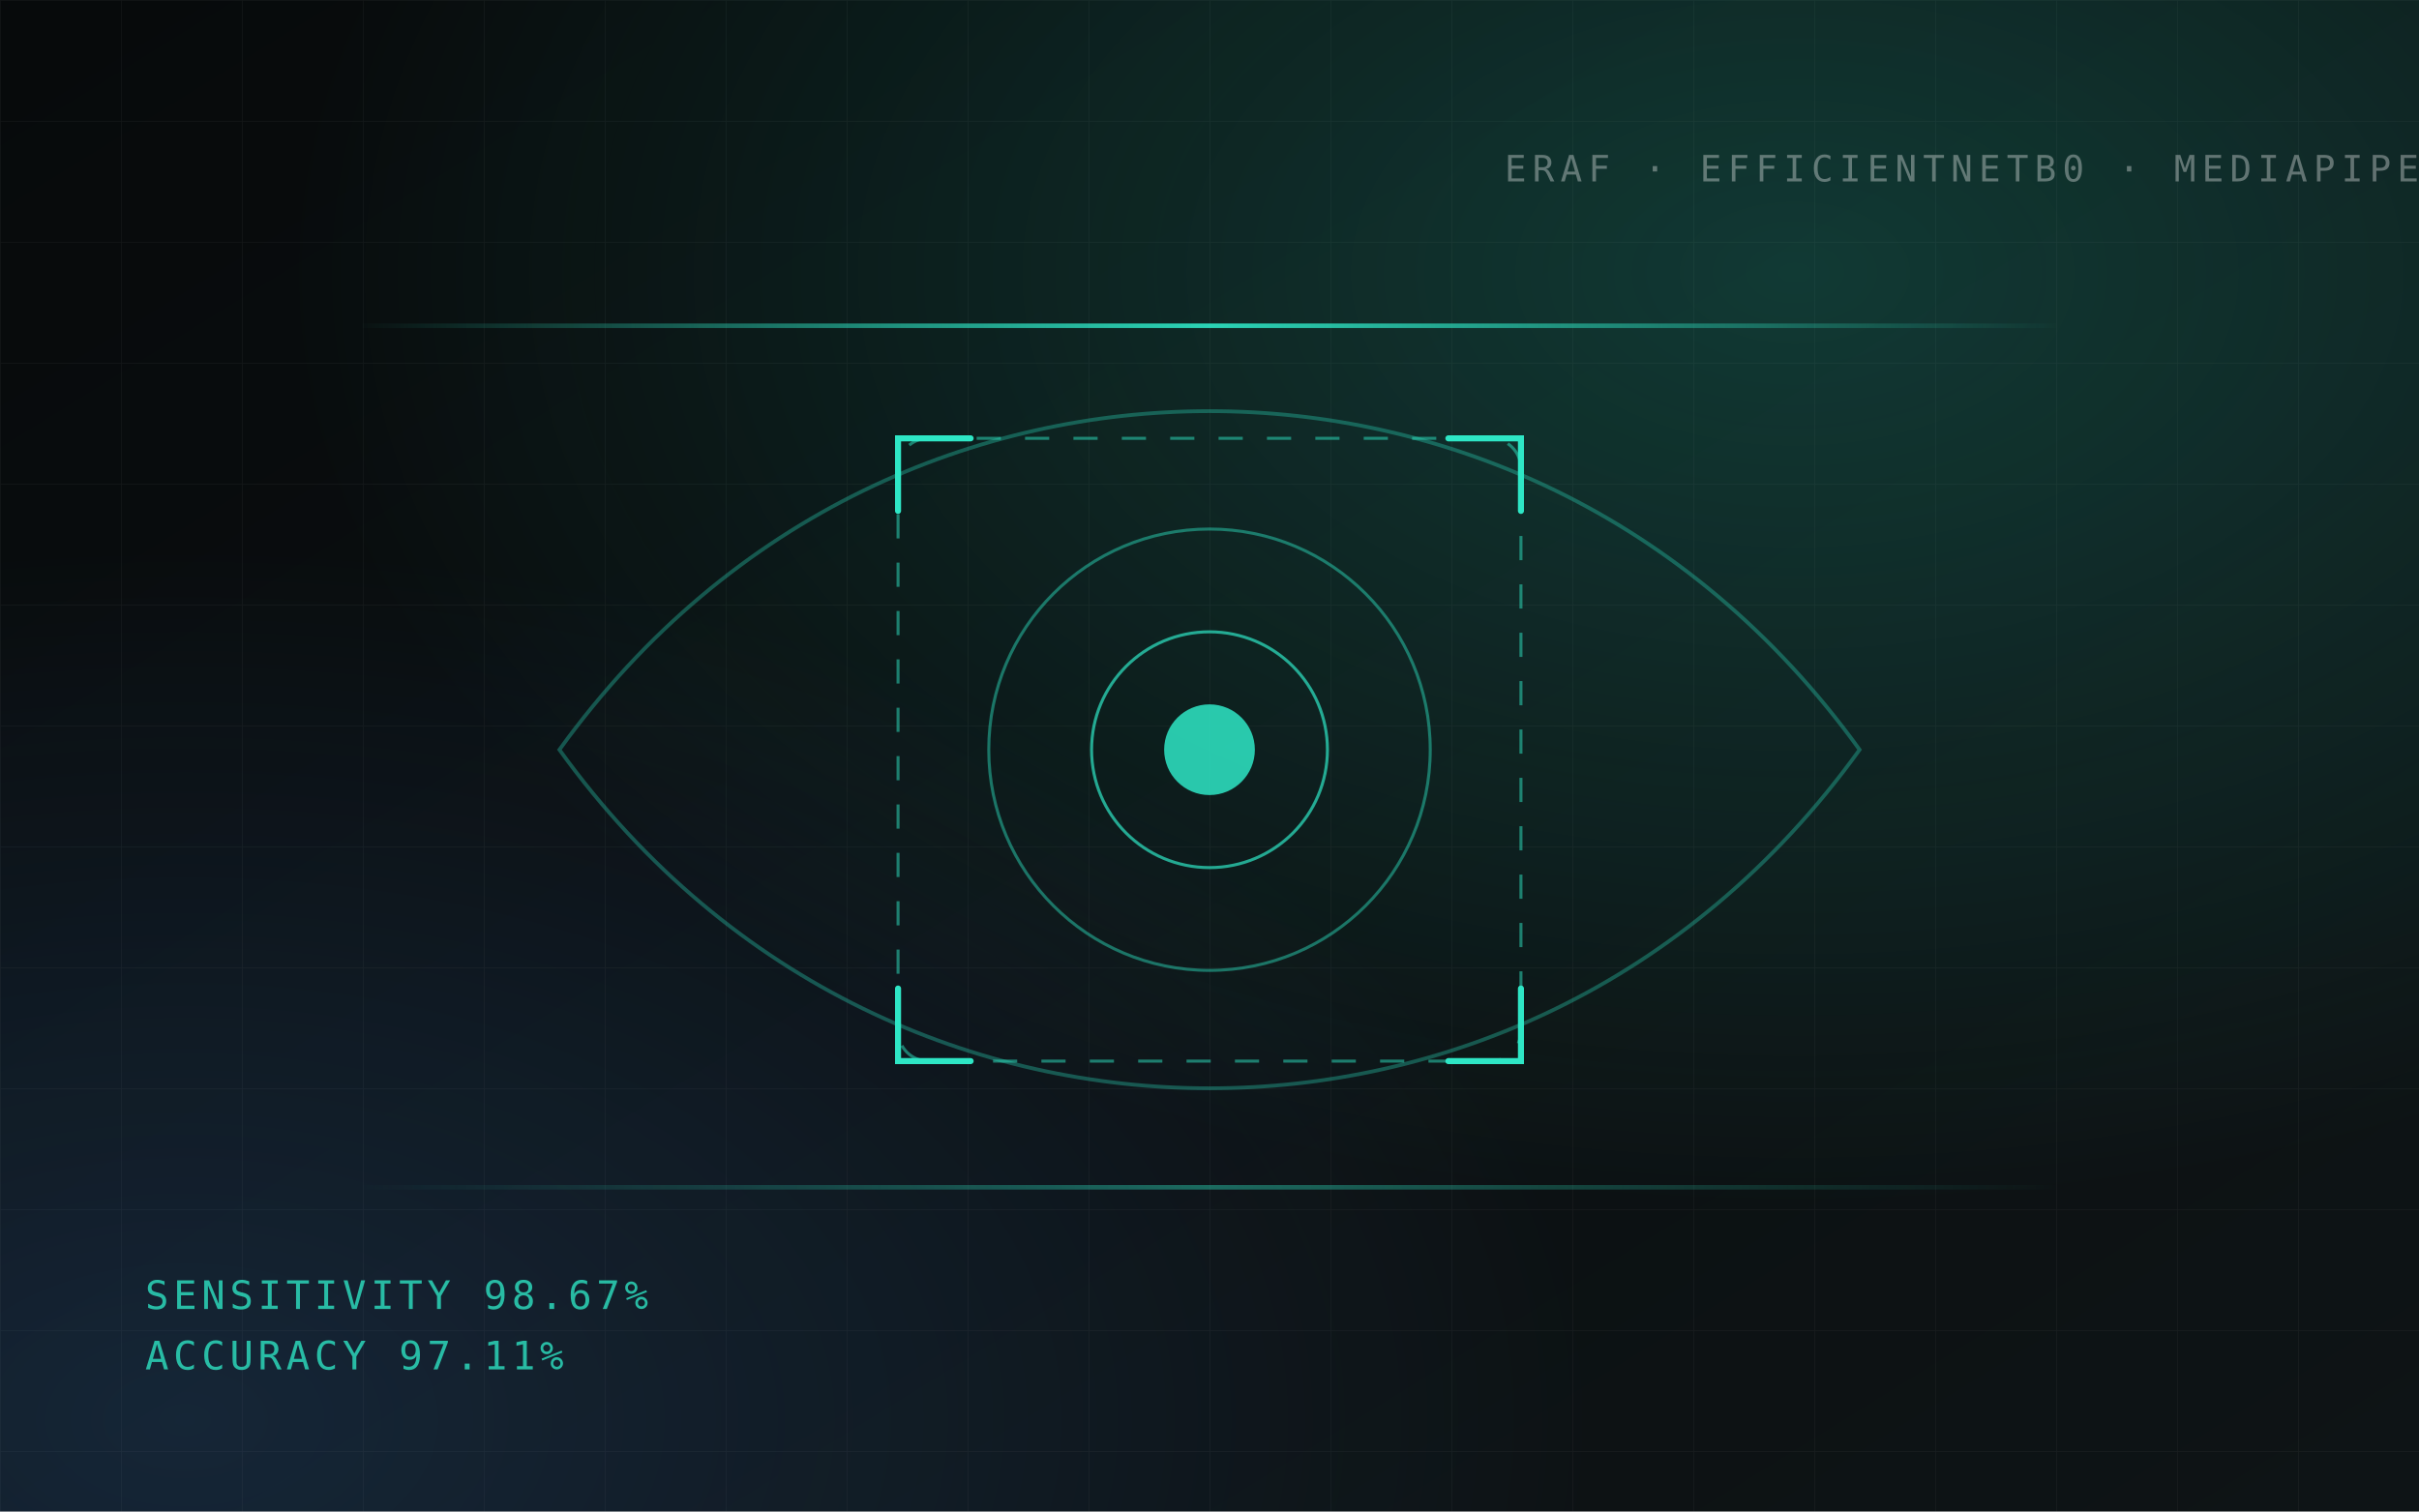
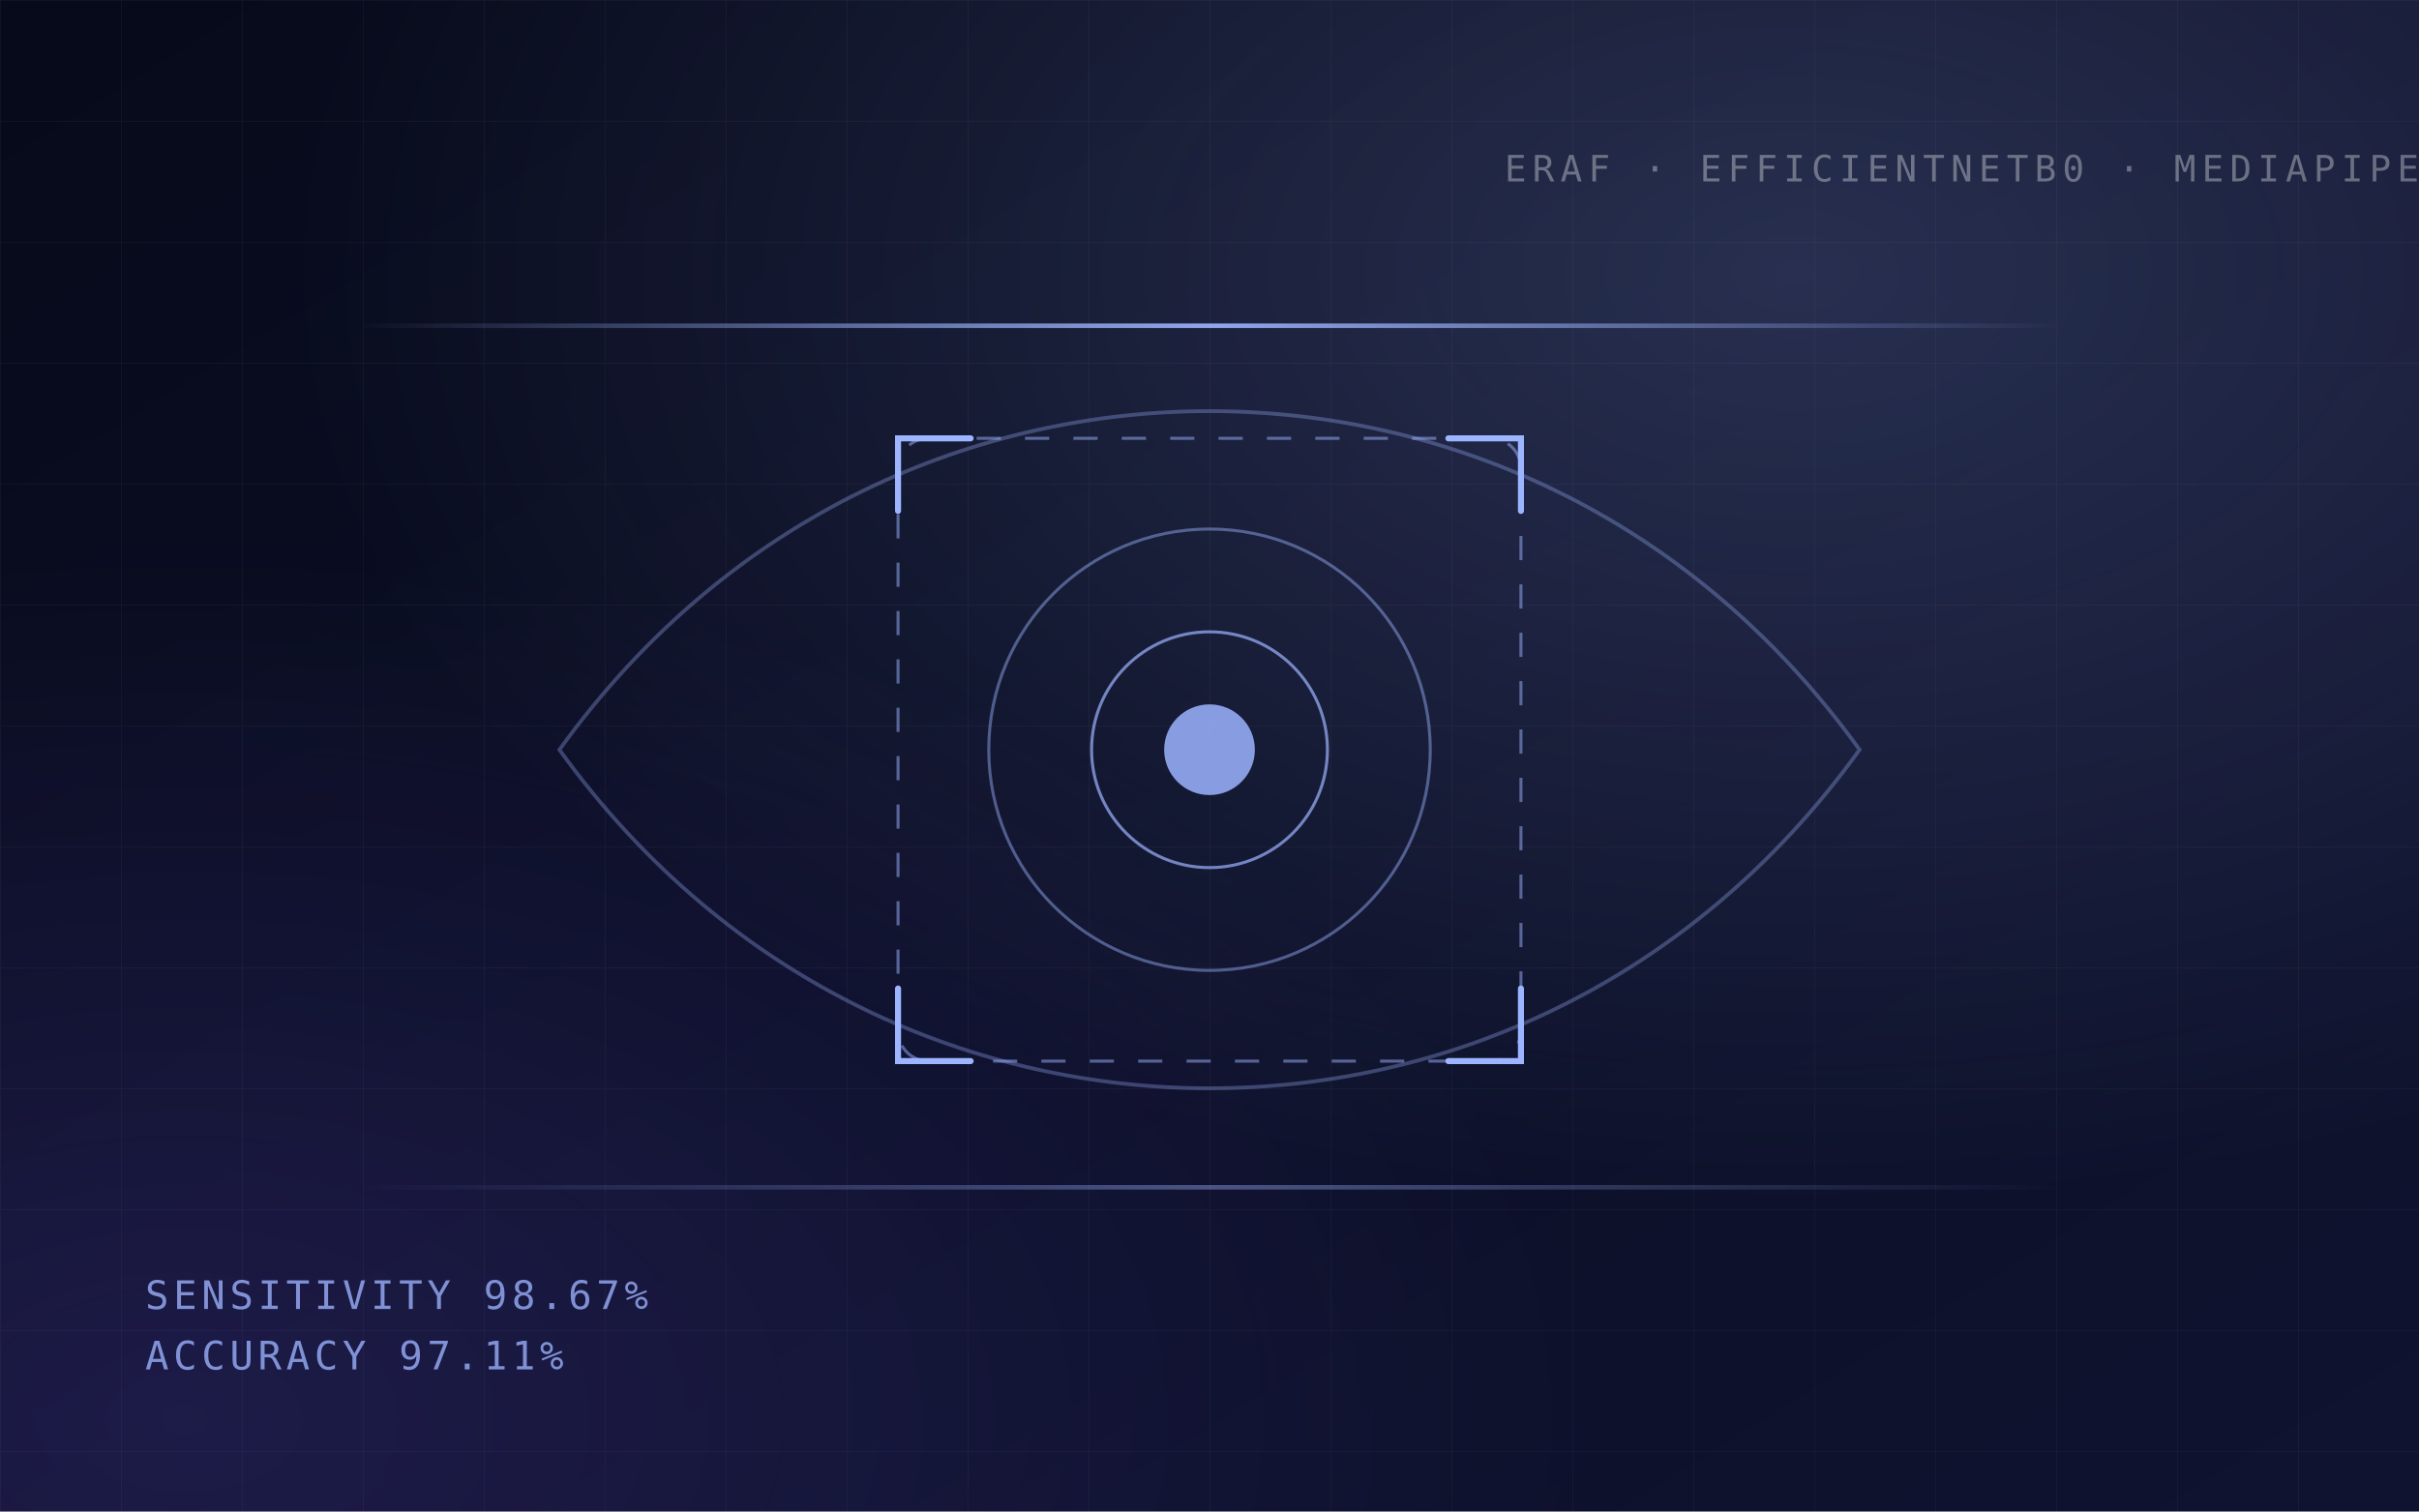
<svg xmlns="http://www.w3.org/2000/svg" viewBox="0 0 1600 1000" width="1600" height="1000" role="img">
  <defs>
    <linearGradient id="od-bg" x1="0" y1="0" x2="1" y2="1">
-       <stop offset="0" stop-color="#070a0b" />
-       <stop offset="1" stop-color="#0e1416" />
+       <stop offset="0" stop-color="#070a1a" />
+       <stop offset="1" stop-color="#0f1330" />
    </linearGradient>
    <radialGradient id="od-teal" cx="0.74" cy="0.18" r="0.62">
-       <stop offset="0" stop-color="#2ee6c5" stop-opacity="0.2" />
-       <stop offset="1" stop-color="#2ee6c5" stop-opacity="0" />
+       <stop offset="0" stop-color="#9db4ff" stop-opacity="0.2" />
+       <stop offset="1" stop-color="#9db4ff" stop-opacity="0" />
    </radialGradient>
    <radialGradient id="od-azure" cx="0.08" cy="0.94" r="0.58">
-       <stop offset="0" stop-color="#4d9cff" stop-opacity="0.16" />
-       <stop offset="1" stop-color="#4d9cff" stop-opacity="0" />
+       <stop offset="0" stop-color="#7c5cff" stop-opacity="0.16" />
+       <stop offset="1" stop-color="#7c5cff" stop-opacity="0" />
    </radialGradient>
    <linearGradient id="od-scan" x1="0" y1="0" x2="1" y2="0">
-       <stop offset="0" stop-color="#2ee6c5" stop-opacity="0" />
-       <stop offset="0.5" stop-color="#2ee6c5" stop-opacity="0.9" />
-       <stop offset="1" stop-color="#2ee6c5" stop-opacity="0" />
+       <stop offset="0" stop-color="#9db4ff" stop-opacity="0" />
+       <stop offset="0.5" stop-color="#9db4ff" stop-opacity="0.9" />
+       <stop offset="1" stop-color="#9db4ff" stop-opacity="0" />
    </linearGradient>
    <pattern id="od-grid" width="80" height="80" patternUnits="userSpaceOnUse">
      <path d="M80 0H0V80" fill="none" stroke="#ffffff" stroke-opacity="0.05" stroke-width="1" />
    </pattern>
  </defs>
  <rect width="1600" height="1000" fill="url(#od-bg)" />
  <rect width="1600" height="1000" fill="url(#od-grid)" />
  <rect width="1600" height="1000" fill="url(#od-teal)" />
  <rect width="1600" height="1000" fill="url(#od-azure)" />
  <rect x="240" y="214" width="1120" height="3" fill="url(#od-scan)" />
  <rect x="240" y="784" width="1120" height="3" fill="url(#od-scan)" opacity="0.45" />
  <g transform="translate(800 496)">
-     <g fill="none" stroke="#2ee6c5" stroke-linecap="round">
+     <g fill="none" stroke="#9db4ff" stroke-linecap="round">
      <path d="M-430 0C-316 -158 -152 -224 0 -224C152 -224 316 -158 430 0C316 158 152 224 0 224C-152 224 -316 158 -430 0Z" stroke-opacity="0.32" stroke-width="2.5" />
      <circle r="146" stroke-opacity="0.45" stroke-width="2" />
      <circle r="78" stroke-opacity="0.7" stroke-width="2" />
    </g>
-     <circle r="30" fill="#2ee6c5" fill-opacity="0.85" />
-     <rect x="-206" y="-206" width="412" height="412" rx="20" fill="none" stroke="#2ee6c5" stroke-opacity="0.5" stroke-width="2" stroke-dasharray="16 16" />
-     <g fill="none" stroke="#2ee6c5" stroke-width="4" stroke-linecap="round">
+     <circle r="30" fill="#9db4ff" fill-opacity="0.85" />
+     <rect x="-206" y="-206" width="412" height="412" rx="20" fill="none" stroke="#9db4ff" stroke-opacity="0.5" stroke-width="2" stroke-dasharray="16 16" />
+     <g fill="none" stroke="#9db4ff" stroke-width="4" stroke-linecap="round">
      <path d="M-206 -158V-206H-158" />
      <path d="M158 -206H206V-158" />
      <path d="M206 158V206H158" />
      <path d="M-158 206H-206V158" />
    </g>
  </g>
-   <g font-family="ui-monospace, SFMono-Regular, Menlo, Consolas, monospace" font-size="26" letter-spacing="3" fill="#2ee6c5" fill-opacity="0.78">
+   <g font-family="ui-monospace, SFMono-Regular, Menlo, Consolas, monospace" font-size="26" letter-spacing="3" fill="#9db4ff" fill-opacity="0.78">
    <text x="96" y="866">SENSITIVITY 98.67%</text>
    <text x="96" y="906">ACCURACY 97.11%</text>
  </g>
  <text x="1600" y="120" text-anchor="end" font-family="ui-monospace, SFMono-Regular, Menlo, Consolas, monospace" font-size="24" letter-spacing="4" fill="#ffffff" fill-opacity="0.34">ERAF · EFFICIENTNETB0 · MEDIAPIPE</text>
</svg>
